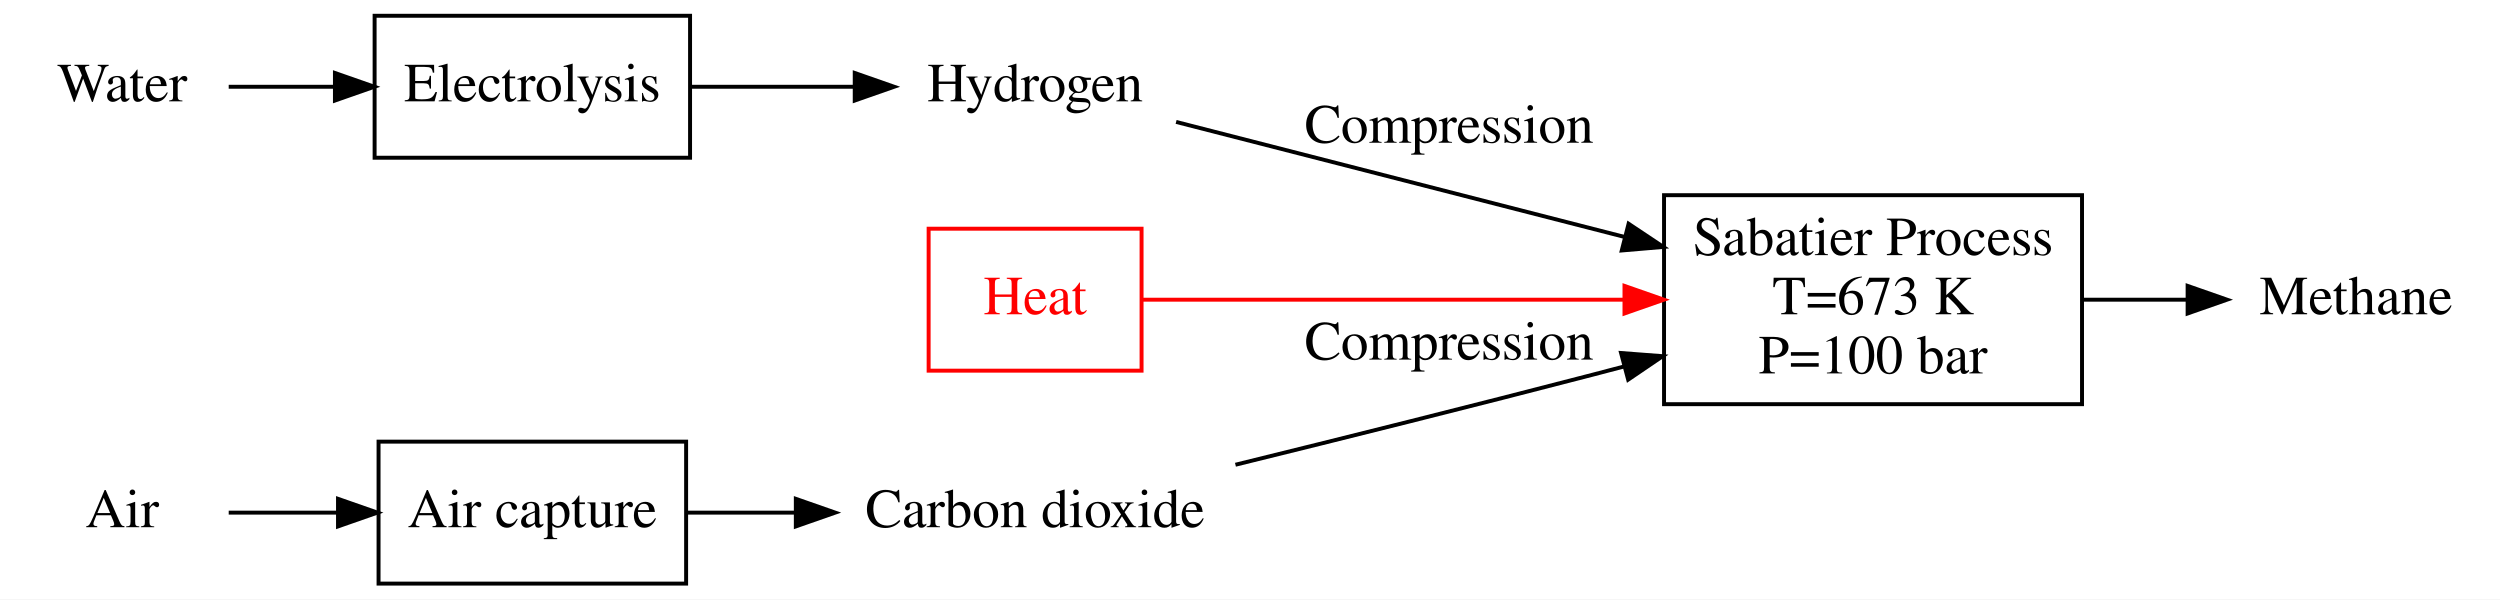
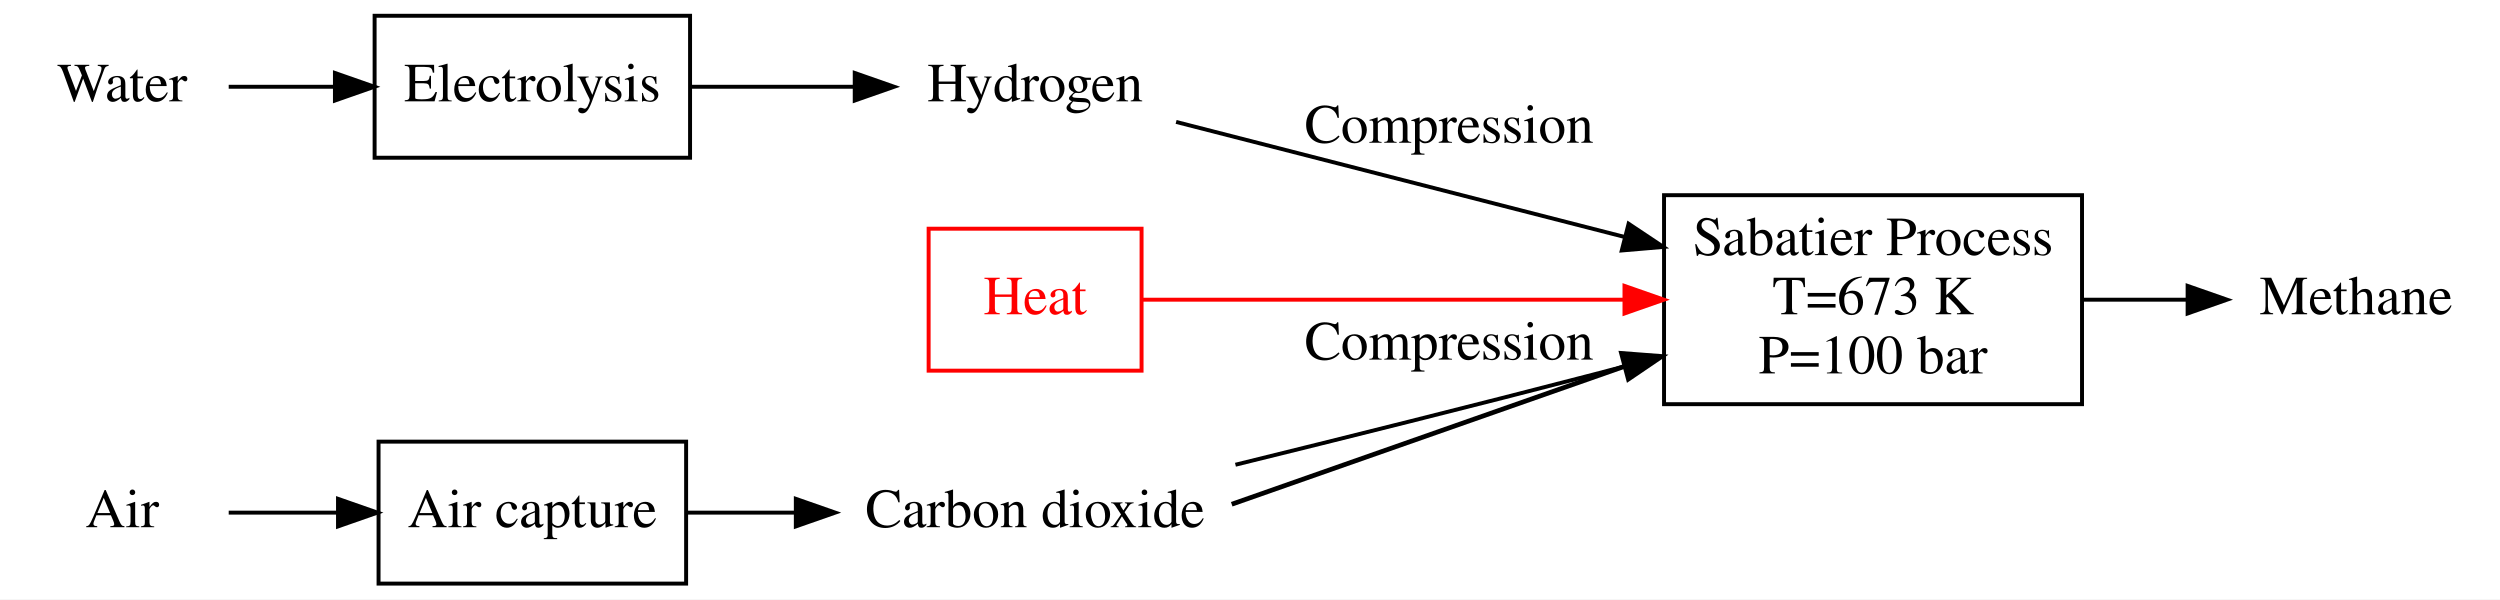
- <svg xmlns="http://www.w3.org/2000/svg" width="634pt" height="152pt" viewBox="0.00 0.00 634.00 152.00">
-   <g id="graph0" class="graph" transform="scale(1 1) rotate(0) translate(4 148)">
-     <polygon fill="white" stroke="transparent" points="-4,4 -4,-148 630,-148 630,4 -4,4" />
-     <g id="node1" class="node">
-       <text text-anchor="middle" x="258.5" y="-14.3" font-family="Times,serif" font-size="14.00">Carbon dioxide</text>
+ <svg xmlns="http://www.w3.org/2000/svg" id="svg124" version="1.1" viewBox="0.00 0.00 634.00 152.00" height="152pt" width="634pt">
+   <defs id="defs128">
+     </defs>
+   <g transform="scale(1 1) rotate(0) translate(4 148)" class="graph" id="graph0">
+     <polygon id="polygon4" points="-4,4 -4,-148 630,-148 630,4 -4,4" stroke="transparent" fill="white" />
+     <g class="node" id="node1">
+       <text id="text8" font-size="14.00" font-family="Times,serif" y="-14.3" x="258.5" text-anchor="middle">Carbon dioxide</text>
    </g>
-     <g id="node6" class="node">
-       <polygon fill="none" stroke="black" points="524,-98.5 418,-98.5 418,-45.5 524,-45.5 524,-98.5" />
-       <text text-anchor="middle" x="471" y="-83.3" font-family="Times,serif" font-size="14.00">Sabatier Process</text>
-       <text text-anchor="middle" x="471" y="-68.3" font-family="Times,serif" font-size="14.00">T=673 K</text>
-       <text text-anchor="middle" x="471" y="-53.3" font-family="Times,serif" font-size="14.00">P=100 bar</text>
+     <g class="node" id="node6">
+       <polygon id="polygon13" points="524,-98.5 418,-98.5 418,-45.5 524,-45.5 524,-98.5" stroke="black" fill="none" />
+       <text id="text15" font-size="14.00" font-family="Times,serif" y="-83.3" x="471" text-anchor="middle">Sabatier Process</text>
+       <text id="text17" font-size="14.00" font-family="Times,serif" y="-68.3" x="471" text-anchor="middle">T=673 K</text>
+       <text id="text19" font-size="14.00" font-family="Times,serif" y="-53.3" x="471" text-anchor="middle">P=100 bar</text>
    </g>
-     <g id="edge1" class="edge">
-       <path fill="none" stroke="black" d="M309.31,-30.14C336.2,-36.76 369.96,-45.18 400,-53 402.6,-53.68 405.24,-54.37 407.92,-55.08" />
-       <polygon fill="black" stroke="black" points="407.1,-58.48 417.66,-57.67 408.9,-51.72 407.1,-58.48" />
-       <text text-anchor="middle" x="363.5" y="-56.8" font-family="Times,serif" font-size="14.00">Compression</text>
+     <g class="edge" id="edge1">
+       <path id="path24" d="M309.31,-30.14C336.2,-36.76 369.96,-45.18 400,-53 402.6,-53.68 405.24,-54.37 407.92,-55.08" stroke="black" fill="none" />
+       <polygon id="polygon26" points="407.1,-58.48 417.66,-57.67 408.9,-51.72 407.1,-58.48" stroke="black" fill="black" />
+       <text id="text28" font-size="14.00" font-family="Times,serif" y="-56.8" x="363.5" text-anchor="middle">Compression</text>
    </g>
-     <g id="node2" class="node">
-       <text text-anchor="middle" x="258.5" y="-122.3" font-family="Times,serif" font-size="14.00">Hydrogen</text>
+     <g class="node" id="node2">
+       <text id="text33" font-size="14.00" font-family="Times,serif" y="-122.3" x="258.5" text-anchor="middle">Hydrogen</text>
    </g>
-     <g id="edge2" class="edge">
-       <path fill="none" stroke="black" d="M294.26,-117.08C325.13,-109.16 370.98,-97.4 408.1,-87.88" />
-       <polygon fill="black" stroke="black" points="409.01,-91.26 417.83,-85.38 407.28,-84.48 409.01,-91.26" />
-       <text text-anchor="middle" x="363.5" y="-111.8" font-family="Times,serif" font-size="14.00">Compression</text>
+     <g class="edge" id="edge2">
+       <path id="path38" d="M294.26,-117.08C325.13,-109.16 370.98,-97.4 408.1,-87.88" stroke="black" fill="none" />
+       <polygon id="polygon40" points="409.01,-91.26 417.83,-85.38 407.28,-84.48 409.01,-91.26" stroke="black" fill="black" />
+       <text id="text42" font-size="14.00" font-family="Times,serif" y="-111.8" x="363.5" text-anchor="middle">Compression</text>
    </g>
-     <g id="node3" class="node">
-       <text text-anchor="middle" x="27" y="-14.3" font-family="Times,serif" font-size="14.00">Air</text>
+     <g class="node" id="node3">
+       <text id="text47" font-size="14.00" font-family="Times,serif" y="-14.3" x="27" text-anchor="middle">Air</text>
    </g>
-     <g id="node7" class="node">
-       <polygon fill="none" stroke="black" points="170,-36 92,-36 92,0 170,0 170,-36" />
-       <text text-anchor="middle" x="131" y="-14.3" font-family="Times,serif" font-size="14.00">Air capture</text>
+     <g class="node" id="node7">
+       <polygon id="polygon52" points="170,-36 92,-36 92,0 170,0 170,-36" stroke="black" fill="none" />
+       <text id="text54" font-size="14.00" font-family="Times,serif" y="-14.3" x="131" text-anchor="middle">Air capture</text>
    </g>
-     <g id="edge4" class="edge">
-       <path fill="none" stroke="black" d="M54,-18C62.41,-18 72.03,-18 81.52,-18" />
-       <polygon fill="black" stroke="black" points="81.72,-21.5 91.72,-18 81.72,-14.5 81.72,-21.5" />
+     <g class="edge" id="edge4">
+       <path id="path59" d="M54,-18C62.41,-18 72.03,-18 81.52,-18" stroke="black" fill="none" />
+       <polygon id="polygon61" points="81.72,-21.5 91.72,-18 81.72,-14.5 81.72,-21.5" stroke="black" fill="black" />
    </g>
-     <g id="node4" class="node">
-       <text text-anchor="middle" x="593.5" y="-68.3" font-family="Times,serif" font-size="14.00">Methane</text>
+     <g class="node" id="node4">
+       <text id="text66" font-size="14.00" font-family="Times,serif" y="-68.3" x="593.5" text-anchor="middle">Methane</text>
    </g>
-     <g id="node5" class="node">
-       <text text-anchor="middle" x="27" y="-122.3" font-family="Times,serif" font-size="14.00">Water</text>
+     <g class="node" id="node5">
+       <text id="text71" font-size="14.00" font-family="Times,serif" y="-122.3" x="27" text-anchor="middle">Water</text>
    </g>
-     <g id="node8" class="node">
-       <polygon fill="none" stroke="black" points="171,-144 91,-144 91,-108 171,-108 171,-144" />
-       <text text-anchor="middle" x="131" y="-122.3" font-family="Times,serif" font-size="14.00">Electrolysis</text>
+     <g class="node" id="node8">
+       <polygon id="polygon76" points="171,-144 91,-144 91,-108 171,-108 171,-144" stroke="black" fill="none" />
+       <text id="text78" font-size="14.00" font-family="Times,serif" y="-122.3" x="131" text-anchor="middle">Electrolysis</text>
    </g>
-     <g id="edge6" class="edge">
-       <path fill="none" stroke="black" d="M54,-126C62.24,-126 71.63,-126 80.93,-126" />
-       <polygon fill="black" stroke="black" points="80.94,-129.5 90.94,-126 80.94,-122.5 80.94,-129.5" />
+     <g class="edge" id="edge6">
+       <path id="path83" d="M54,-126C62.24,-126 71.63,-126 80.93,-126" stroke="black" fill="none" />
+       <polygon id="polygon85" points="80.94,-129.5 90.94,-126 80.94,-122.5 80.94,-129.5" stroke="black" fill="black" />
    </g>
-     <g id="edge3" class="edge">
-       <path fill="none" stroke="black" d="M524.15,-72C533.02,-72 542.12,-72 550.67,-72" />
-       <polygon fill="black" stroke="black" points="550.78,-75.5 560.78,-72 550.78,-68.5 550.78,-75.5" />
+     <g class="edge" id="edge3">
+       <path id="path90" d="M524.15,-72C533.02,-72 542.12,-72 550.67,-72" stroke="black" fill="none" />
+       <polygon id="polygon92" points="550.78,-75.5 560.78,-72 550.78,-68.5 550.78,-75.5" stroke="black" fill="black" />
    </g>
-     <g id="edge5" class="edge">
-       <path fill="none" stroke="black" d="M170.34,-18C179.02,-18 188.44,-18 197.77,-18" />
-       <polygon fill="black" stroke="black" points="197.82,-21.5 207.82,-18 197.82,-14.5 197.82,-21.5" />
+     <g class="edge" id="edge5">
+       <path id="path97" d="M170.34,-18C179.02,-18 188.44,-18 197.77,-18" stroke="black" fill="none" />
+       <polygon id="polygon99" points="197.82,-21.5 207.82,-18 197.82,-14.5 197.82,-21.5" stroke="black" fill="black" />
    </g>
-     <g id="edge7" class="edge">
-       <path fill="none" stroke="black" d="M171.02,-126C184.21,-126 199.04,-126 212.64,-126" />
-       <polygon fill="black" stroke="black" points="212.76,-129.5 222.76,-126 212.76,-122.5 212.76,-129.5" />
+     <g class="edge" id="edge7">
+       <path id="path104" d="M171.02,-126C184.21,-126 199.04,-126 212.64,-126" stroke="black" fill="none" />
+       <polygon id="polygon106" points="212.76,-129.5 222.76,-126 212.76,-122.5 212.76,-129.5" stroke="black" fill="black" />
    </g>
-     <g id="node9" class="node">
-       <polygon fill="none" stroke="red" points="285.5,-90 231.5,-90 231.5,-54 285.5,-54 285.5,-90" />
-       <text text-anchor="middle" x="258.5" y="-68.3" font-family="Times,serif" font-size="14.00" fill="red">Heat</text>
+     <g class="node" id="node9">
+       <polygon id="polygon111" points="285.5,-90 231.5,-90 231.5,-54 285.5,-54 285.5,-90" stroke="red" fill="none" />
+       <text id="text113" fill="red" font-size="14.00" font-family="Times,serif" y="-68.3" x="258.5" text-anchor="middle">Heat</text>
    </g>
-     <g id="edge8" class="edge">
-       <path fill="none" stroke="red" d="M285.73,-72C316.11,-72 367.19,-72 407.87,-72" />
-       <polygon fill="red" stroke="red" points="407.97,-75.5 417.97,-72 407.97,-68.5 407.97,-75.5" />
+     <g class="edge" id="edge8">
+       <path id="path118" d="M285.73,-72C316.11,-72 367.19,-72 407.87,-72" stroke="red" fill="none" />
+       <polygon id="polygon120" points="407.97,-75.5 417.97,-72 407.97,-68.5 407.97,-75.5" stroke="red" fill="red" />
    </g>
+     <path id="path955" d="m 407.92,-55.08 c -33.185,11.651 -66.371,23.302 -99.557,34.954" style="fill:none;stroke:#000000;stroke-width:1.2;stroke-linecap:butt;stroke-linejoin:miter;stroke-opacity:1;stroke-miterlimit:4;stroke-dasharray:none" />
  </g>
</svg>
